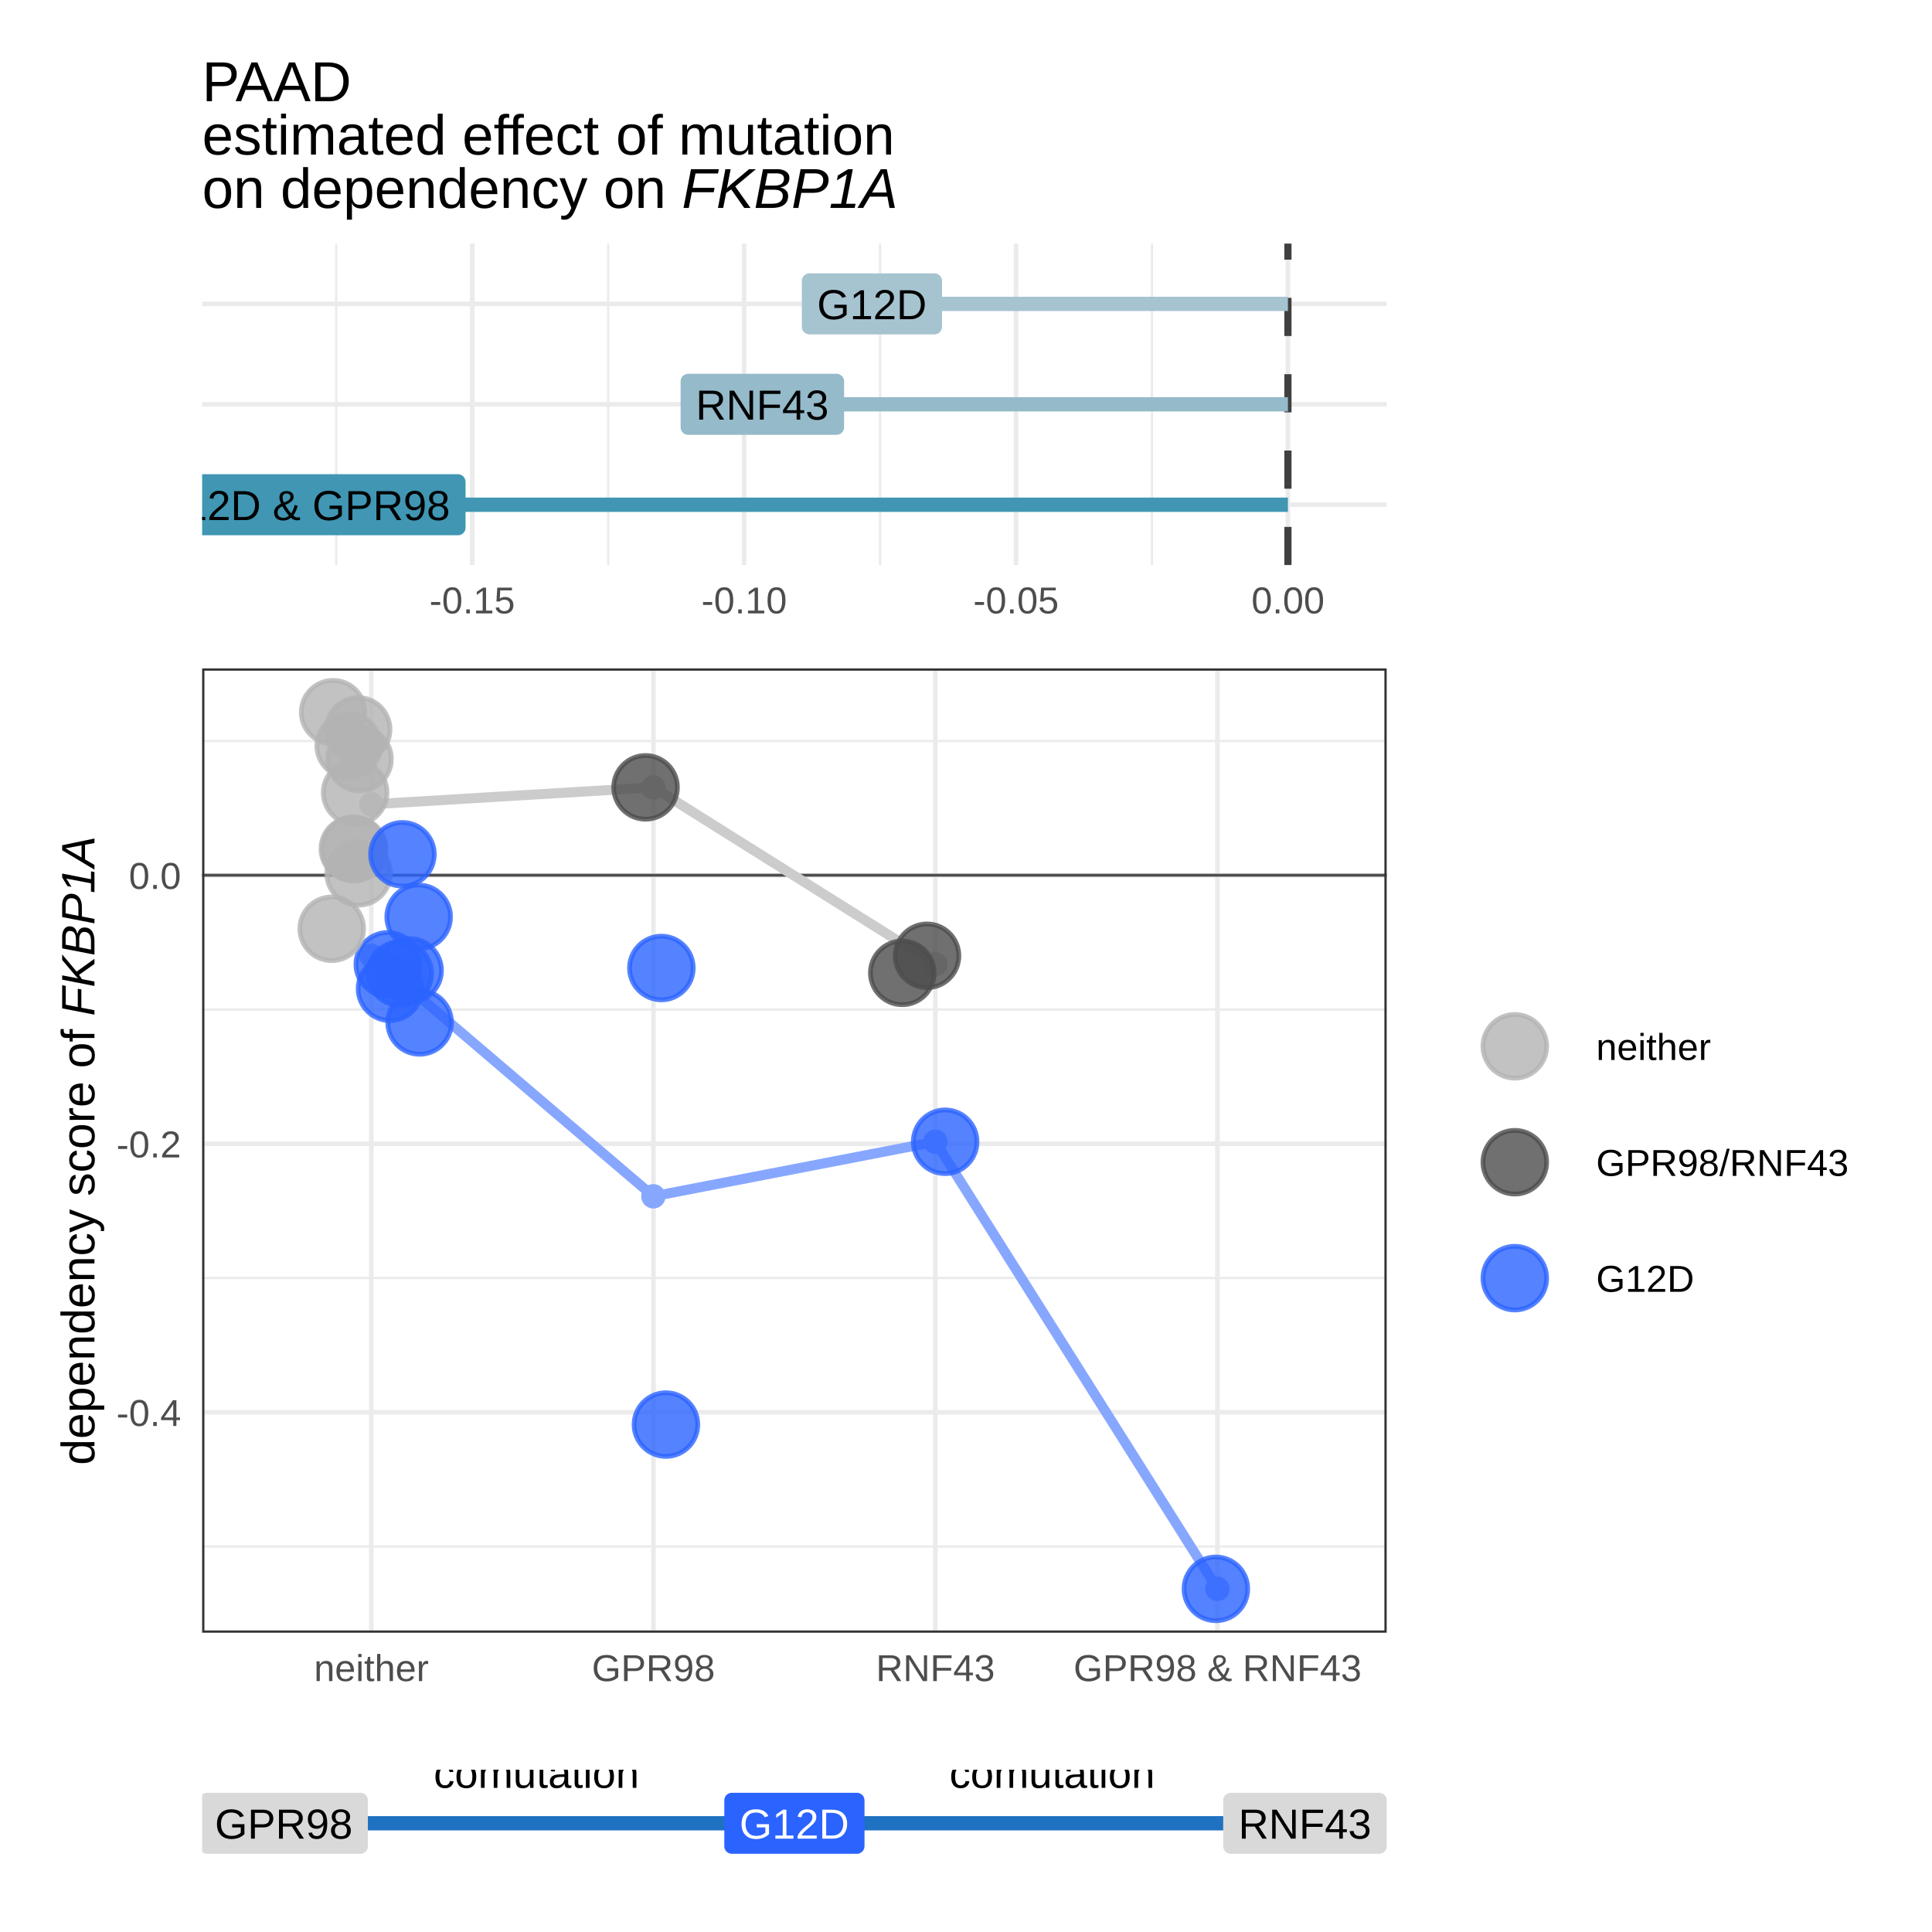
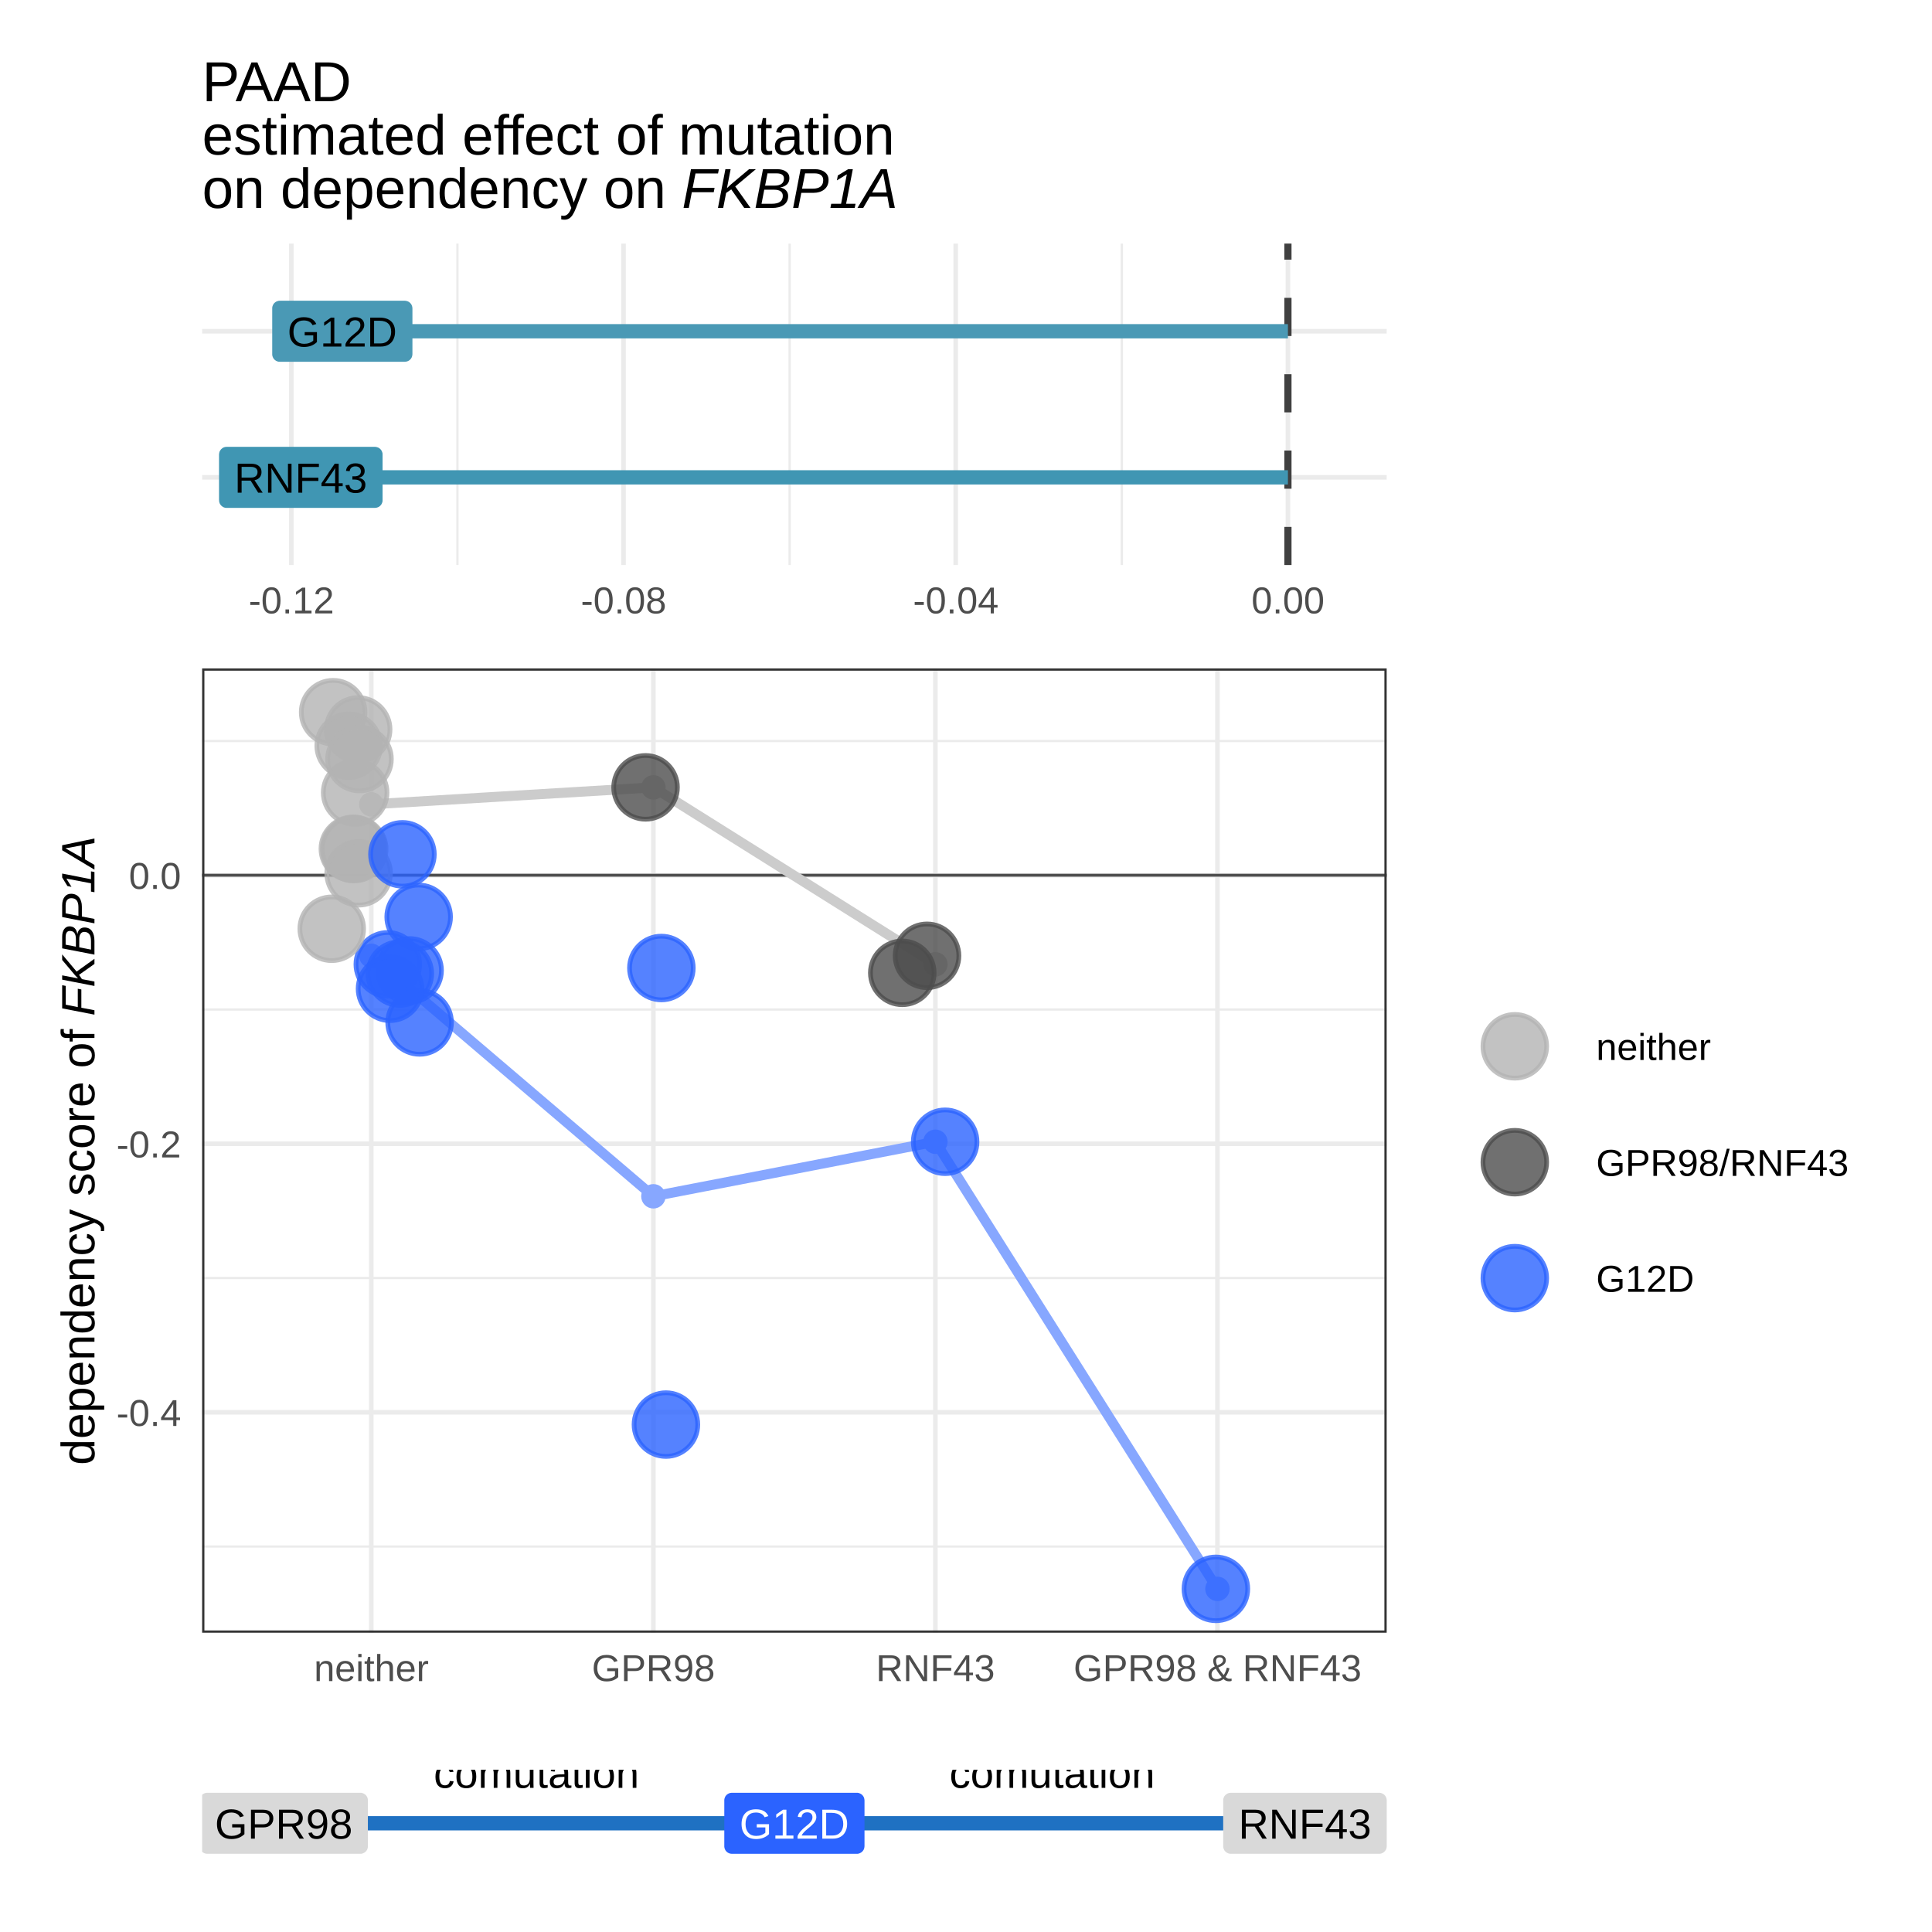
<svg xmlns="http://www.w3.org/2000/svg" viewBox="0 0 288.00 288.00">
  <defs>
    <style type="text/css">
    line, polyline, polygon, path, rect, circle {
      fill: none;
      stroke: #000000;
      stroke-linecap: round;
      stroke-linejoin: round;
      stroke-miterlimit: 10.00;
    }
  </style>
  </defs>
  <rect width="100%" height="100%" style="stroke: none; fill: #FFFFFF;" />
  <rect x="0.00" y="0.00" width="288.00" height="288.00" style="stroke-width: 1.07; stroke: #FFFFFF; fill: #FFFFFF;" />
  <defs>
    <clipPath id="cpNS40OHwyODIuNTJ8OTYuMTV8NS40OA==">
      <rect x="5.48" y="5.48" width="277.04" height="90.67" />
    </clipPath>
  </defs>
  <defs>
    <clipPath id="cpMC4wMHwyODguMDB8Mjg4LjAwfDAuMDA=">
      <rect x="0.00" y="0.00" width="288.00" height="288.00" />
    </clipPath>
  </defs>
  <defs>
    <clipPath id="cpMzAuMTN8MjA2LjcxfDg0LjIzfDM2LjMx">
      <rect x="30.13" y="36.31" width="176.58" height="47.92" />
    </clipPath>
  </defs>
-   <polyline points="50.12,84.23 50.12,36.31 " style="stroke-width: 0.34; stroke: #EBEBEB; stroke-linecap: butt;" clip-path="url(#cpMzAuMTN8MjA2LjcxfDg0LjIzfDM2LjMx)" />
-   <polyline points="90.66,84.23 90.66,36.31 " style="stroke-width: 0.34; stroke: #EBEBEB; stroke-linecap: butt;" clip-path="url(#cpMzAuMTN8MjA2LjcxfDg0LjIzfDM2LjMx)" />
-   <polyline points="131.19,84.23 131.19,36.31 " style="stroke-width: 0.34; stroke: #EBEBEB; stroke-linecap: butt;" clip-path="url(#cpMzAuMTN8MjA2LjcxfDg0LjIzfDM2LjMx)" />
-   <polyline points="171.72,84.23 171.72,36.31 " style="stroke-width: 0.34; stroke: #EBEBEB; stroke-linecap: butt;" clip-path="url(#cpMzAuMTN8MjA2LjcxfDg0LjIzfDM2LjMx)" />
-   <polyline points="30.13,75.24 206.71,75.24 " style="stroke-width: 0.68; stroke: #EBEBEB; stroke-linecap: butt;" clip-path="url(#cpMzAuMTN8MjA2LjcxfDg0LjIzfDM2LjMx)" />
-   <polyline points="30.13,60.27 206.71,60.27 " style="stroke-width: 0.68; stroke: #EBEBEB; stroke-linecap: butt;" clip-path="url(#cpMzAuMTN8MjA2LjcxfDg0LjIzfDM2LjMx)" />
-   <polyline points="30.13,45.30 206.71,45.30 " style="stroke-width: 0.68; stroke: #EBEBEB; stroke-linecap: butt;" clip-path="url(#cpMzAuMTN8MjA2LjcxfDg0LjIzfDM2LjMx)" />
-   <polyline points="70.39,84.23 70.39,36.31 " style="stroke-width: 0.68; stroke: #EBEBEB; stroke-linecap: butt;" clip-path="url(#cpMzAuMTN8MjA2LjcxfDg0LjIzfDM2LjMx)" />
-   <polyline points="110.92,84.23 110.92,36.31 " style="stroke-width: 0.68; stroke: #EBEBEB; stroke-linecap: butt;" clip-path="url(#cpMzAuMTN8MjA2LjcxfDg0LjIzfDM2LjMx)" />
-   <polyline points="151.46,84.23 151.46,36.31 " style="stroke-width: 0.68; stroke: #EBEBEB; stroke-linecap: butt;" clip-path="url(#cpMzAuMTN8MjA2LjcxfDg0LjIzfDM2LjMx)" />
+   <polyline points="68.19,84.23 68.19,36.31 " style="stroke-width: 0.34; stroke: #EBEBEB; stroke-linecap: butt;" clip-path="url(#cpMzAuMTN8MjA2LjcxfDg0LjIzfDM2LjMx)" />
+   <polyline points="117.71,84.23 117.71,36.31 " style="stroke-width: 0.34; stroke: #EBEBEB; stroke-linecap: butt;" clip-path="url(#cpMzAuMTN8MjA2LjcxfDg0LjIzfDM2LjMx)" />
+   <polyline points="167.23,84.23 167.23,36.31 " style="stroke-width: 0.34; stroke: #EBEBEB; stroke-linecap: butt;" clip-path="url(#cpMzAuMTN8MjA2LjcxfDg0LjIzfDM2LjMx)" />
+   <polyline points="30.13,71.16 206.71,71.16 " style="stroke-width: 0.68; stroke: #EBEBEB; stroke-linecap: butt;" clip-path="url(#cpMzAuMTN8MjA2LjcxfDg0LjIzfDM2LjMx)" />
+   <polyline points="30.13,49.38 206.71,49.38 " style="stroke-width: 0.68; stroke: #EBEBEB; stroke-linecap: butt;" clip-path="url(#cpMzAuMTN8MjA2LjcxfDg0LjIzfDM2LjMx)" />
+   <polyline points="43.43,84.23 43.43,36.31 " style="stroke-width: 0.68; stroke: #EBEBEB; stroke-linecap: butt;" clip-path="url(#cpMzAuMTN8MjA2LjcxfDg0LjIzfDM2LjMx)" />
+   <polyline points="92.95,84.23 92.95,36.31 " style="stroke-width: 0.68; stroke: #EBEBEB; stroke-linecap: butt;" clip-path="url(#cpMzAuMTN8MjA2LjcxfDg0LjIzfDM2LjMx)" />
+   <polyline points="142.47,84.23 142.47,36.31 " style="stroke-width: 0.68; stroke: #EBEBEB; stroke-linecap: butt;" clip-path="url(#cpMzAuMTN8MjA2LjcxfDg0LjIzfDM2LjMx)" />
  <polyline points="191.99,84.23 191.99,36.31 " style="stroke-width: 0.68; stroke: #EBEBEB; stroke-linecap: butt;" clip-path="url(#cpMzAuMTN8MjA2LjcxfDg0LjIzfDM2LjMx)" />
  <line x1="191.99" y1="84.23" x2="191.99" y2="36.31" style="stroke-width: 1.07; stroke: #404040; stroke-dasharray: 5.69,5.69; stroke-linecap: butt;" clip-path="url(#cpMzAuMTN8MjA2LjcxfDg0LjIzfDM2LjMx)" />
-   <line x1="129.98" y1="45.30" x2="191.99" y2="45.30" style="stroke-width: 2.13; stroke: #A6C3D0; stroke-linecap: butt;" clip-path="url(#cpMzAuMTN8MjA2LjcxfDg0LjIzfDM2LjMx)" />
-   <line x1="44.84" y1="75.24" x2="191.99" y2="75.24" style="stroke-width: 2.13; stroke: #4096B3; stroke-linecap: butt;" clip-path="url(#cpMzAuMTN8MjA2LjcxfDg0LjIzfDM2LjMx)" />
-   <line x1="113.64" y1="60.27" x2="191.99" y2="60.27" style="stroke-width: 2.13; stroke: #95BACA; stroke-linecap: butt;" clip-path="url(#cpMzAuMTN8MjA2LjcxfDg0LjIzfDM2LjMx)" />
-   <polygon points="120.66,49.85 139.30,49.85 139.25,49.84 139.43,49.84 139.61,49.80 139.78,49.74 139.94,49.65 140.08,49.53 140.20,49.39 140.30,49.24 140.37,49.07 140.42,48.89 140.43,48.71 140.43,48.71 140.43,41.88 140.43,41.88 140.42,41.70 140.37,41.52 140.30,41.35 140.20,41.20 140.08,41.06 139.94,40.95 139.78,40.86 139.61,40.79 139.43,40.76 139.30,40.75 120.66,40.75 120.80,40.76 120.62,40.75 120.44,40.77 120.26,40.82 120.10,40.90 119.95,41.00 119.81,41.13 119.70,41.28 119.62,41.44 119.56,41.61 119.53,41.79 119.53,41.88 119.53,48.71 119.53,48.62 119.53,48.80 119.56,48.98 119.62,49.16 119.70,49.32 119.81,49.46 119.95,49.59 120.10,49.69 120.26,49.77 120.44,49.82 120.62,49.84 " style="stroke-width: 0.00; stroke: none; fill: #A6C3D0;" clip-path="url(#cpMzAuMTN8MjA2LjcxfDg0LjIzfDM2LjMx)" />
+   <line x1="51.03" y1="49.38" x2="191.99" y2="49.38" style="stroke-width: 2.13; stroke: #4A99B5; stroke-linecap: butt;" clip-path="url(#cpMzAuMTN8MjA2LjcxfDg0LjIzfDM2LjMx)" />
+   <line x1="44.84" y1="71.16" x2="191.99" y2="71.16" style="stroke-width: 2.13; stroke: #4096B3; stroke-linecap: butt;" clip-path="url(#cpMzAuMTN8MjA2LjcxfDg0LjIzfDM2LjMx)" />
+   <polygon points="41.71,53.93 60.34,53.93 60.30,53.93 60.48,53.92 60.66,53.88 60.83,53.82 60.99,53.73 61.13,53.61 61.25,53.48 61.35,53.32 61.42,53.15 61.46,52.98 61.48,52.80 61.48,52.80 61.48,45.97 61.48,45.97 61.46,45.78 61.42,45.61 61.35,45.44 61.25,45.28 61.13,45.15 60.99,45.03 60.83,44.94 60.66,44.88 60.48,44.84 60.34,44.83 41.71,44.83 41.85,44.84 41.67,44.83 41.48,44.85 41.31,44.91 41.14,44.98 40.99,45.09 40.86,45.21 40.75,45.36 40.67,45.52 40.61,45.69 40.58,45.87 40.58,45.97 40.58,52.80 40.58,52.70 40.58,52.89 40.61,53.07 40.67,53.24 40.75,53.40 40.86,53.55 40.99,53.67 41.14,53.78 41.31,53.86 41.48,53.91 41.67,53.93 " style="stroke-width: 0.00; stroke: none; fill: #4A99B5;" clip-path="url(#cpMzAuMTN8MjA2LjcxfDg0LjIzfDM2LjMx)" />
  <g clip-path="url(#cpMzAuMTN8MjA2LjcxfDg0LjIzfDM2LjMx)">
-     <text x="121.80" y="47.58" style="font-size: 6.26px; font-family: Arial;" textLength="16.37px" lengthAdjust="spacingAndGlyphs">G12D</text>
-   </g>
-   <polygon points="21.42,79.79 68.26,79.79 68.22,79.79 68.40,79.78 68.58,79.75 68.75,79.68 68.91,79.59 69.05,79.48 69.17,79.34 69.27,79.19 69.34,79.02 69.38,78.84 69.40,78.66 69.40,78.66 69.40,71.83 69.40,71.83 69.38,71.65 69.34,71.47 69.27,71.30 69.17,71.15 69.05,71.01 68.91,70.90 68.75,70.80 68.58,70.74 68.40,70.70 68.26,70.69 21.42,70.69 21.56,70.70 21.38,70.70 21.19,70.72 21.02,70.77 20.85,70.85 20.70,70.95 20.57,71.08 20.46,71.22 20.38,71.38 20.32,71.56 20.29,71.74 20.29,71.83 20.29,78.66 20.29,78.57 20.29,78.75 20.32,78.93 20.38,79.10 20.46,79.27 20.57,79.41 20.70,79.54 20.85,79.64 21.02,79.72 21.19,79.77 21.38,79.79 " style="stroke-width: 0.00; stroke: none; fill: #4096B3;" clip-path="url(#cpMzAuMTN8MjA2LjcxfDg0LjIzfDM2LjMx)" />
+     <text x="42.84" y="51.66" style="font-size: 6.26px; font-family: Arial;" textLength="16.37px" lengthAdjust="spacingAndGlyphs">G12D</text>
+   </g>
+   <polygon points="33.79,75.71 55.90,75.71 55.85,75.71 56.03,75.70 56.21,75.66 56.38,75.60 56.54,75.51 56.68,75.39 56.80,75.26 56.90,75.10 56.97,74.93 57.02,74.76 57.03,74.58 57.03,74.58 57.03,67.75 57.03,67.75 57.02,67.56 56.97,67.39 56.90,67.22 56.80,67.06 56.68,66.93 56.54,66.81 56.38,66.72 56.21,66.66 56.03,66.62 55.90,66.61 33.79,66.61 33.92,66.62 33.74,66.61 33.56,66.63 33.38,66.68 33.22,66.76 33.07,66.87 32.94,66.99 32.83,67.14 32.74,67.30 32.69,67.47 32.66,67.65 32.65,67.75 32.65,74.58 32.66,74.48 32.66,74.67 32.69,74.85 32.74,75.02 32.83,75.18 32.94,75.33 33.07,75.45 33.22,75.56 33.38,75.64 33.56,75.69 33.74,75.71 " style="stroke-width: 0.00; stroke: none; fill: #4096B3;" clip-path="url(#cpMzAuMTN8MjA2LjcxfDg0LjIzfDM2LjMx)" />
  <g clip-path="url(#cpMzAuMTN8MjA2LjcxfDg0LjIzfDM2LjMx)">
-     <text x="22.55" y="77.53" style="font-size: 6.26px; font-family: Arial;" textLength="44.57px" lengthAdjust="spacingAndGlyphs">G12D &amp; GPR98</text>
-   </g>
-   <polygon points="102.59,64.82 124.70,64.82 124.65,64.82 124.84,64.81 125.02,64.77 125.19,64.71 125.34,64.62 125.49,64.50 125.61,64.37 125.70,64.21 125.78,64.04 125.82,63.87 125.83,63.69 125.83,63.69 125.83,56.86 125.83,56.86 125.82,56.67 125.78,56.50 125.70,56.33 125.61,56.17 125.49,56.04 125.34,55.92 125.19,55.83 125.02,55.77 124.84,55.73 124.70,55.72 102.59,55.72 102.73,55.73 102.54,55.72 102.36,55.74 102.19,55.80 102.02,55.87 101.87,55.98 101.74,56.10 101.63,56.25 101.55,56.41 101.49,56.58 101.46,56.76 101.46,56.86 101.46,63.69 101.46,63.59 101.46,63.78 101.49,63.96 101.55,64.13 101.63,64.29 101.74,64.44 101.87,64.56 102.02,64.67 102.19,64.75 102.36,64.80 102.54,64.82 " style="stroke-width: 0.00; stroke: none; fill: #95BACA;" clip-path="url(#cpMzAuMTN8MjA2LjcxfDg0LjIzfDM2LjMx)" />
-   <g clip-path="url(#cpMzAuMTN8MjA2LjcxfDg0LjIzfDM2LjMx)">
-     <text x="103.72" y="62.55" style="font-size: 6.26px; font-family: Arial;" textLength="19.84px" lengthAdjust="spacingAndGlyphs">RNF43</text>
-   </g>
-   <defs>
-     <clipPath id="cpMC4wMHwyODguMDB8Mjg4LjAwfDAuMDA=">
-       <rect x="0.00" y="0.00" width="288.00" height="288.00" />
-     </clipPath>
-   </defs>
-   <g clip-path="url(#cpMC4wMHwyODguMDB8Mjg4LjAwfDAuMDA=)">
-     <text x="64.01" y="91.44" style="font-size: 5.60px; fill: #4D4D4D; font-family: Arial;" textLength="12.75px" lengthAdjust="spacingAndGlyphs">-0.15</text>
-   </g>
-   <g clip-path="url(#cpMC4wMHwyODguMDB8Mjg4LjAwfDAuMDA=)">
-     <text x="104.55" y="91.44" style="font-size: 5.60px; fill: #4D4D4D; font-family: Arial;" textLength="12.75px" lengthAdjust="spacingAndGlyphs">-0.10</text>
-   </g>
-   <g clip-path="url(#cpMC4wMHwyODguMDB8Mjg4LjAwfDAuMDA=)">
-     <text x="145.08" y="91.44" style="font-size: 5.60px; fill: #4D4D4D; font-family: Arial;" textLength="12.75px" lengthAdjust="spacingAndGlyphs">-0.05</text>
+     <text x="34.92" y="73.44" style="font-size: 6.26px; font-family: Arial;" textLength="19.84px" lengthAdjust="spacingAndGlyphs">RNF43</text>
+   </g>
+   <defs>
+     <clipPath id="cpMC4wMHwyODguMDB8Mjg4LjAwfDAuMDA=">
+       <rect x="0.00" y="0.00" width="288.00" height="288.00" />
+     </clipPath>
+   </defs>
+   <g clip-path="url(#cpMC4wMHwyODguMDB8Mjg4LjAwfDAuMDA=)">
+     <text x="37.06" y="91.44" style="font-size: 5.60px; fill: #4D4D4D; font-family: Arial;" textLength="12.75px" lengthAdjust="spacingAndGlyphs">-0.12</text>
+   </g>
+   <g clip-path="url(#cpMC4wMHwyODguMDB8Mjg4LjAwfDAuMDA=)">
+     <text x="86.58" y="91.44" style="font-size: 5.60px; fill: #4D4D4D; font-family: Arial;" textLength="12.75px" lengthAdjust="spacingAndGlyphs">-0.08</text>
+   </g>
+   <g clip-path="url(#cpMC4wMHwyODguMDB8Mjg4LjAwfDAuMDA=)">
+     <text x="136.10" y="91.44" style="font-size: 5.60px; fill: #4D4D4D; font-family: Arial;" textLength="12.75px" lengthAdjust="spacingAndGlyphs">-0.04</text>
  </g>
  <g clip-path="url(#cpMC4wMHwyODguMDB8Mjg4LjAwfDAuMDA=)">
    <text x="186.55" y="91.44" style="font-size: 5.60px; fill: #4D4D4D; font-family: Arial;" textLength="10.89px" lengthAdjust="spacingAndGlyphs">0.00</text>
  </g>
  <g clip-path="url(#cpMC4wMHwyODguMDB8Mjg4LjAwfDAuMDA=)">
    <text x="30.13" y="15.09" style="font-size: 8.40px; font-family: Arial;" textLength="22.89px" lengthAdjust="spacingAndGlyphs">PAAD</text>
  </g>
  <g clip-path="url(#cpMC4wMHwyODguMDB8Mjg4LjAwfDAuMDA=)">
    <text x="30.13" y="23.04" style="font-size: 8.40px; font-family: Arial;" textLength="36.44px" lengthAdjust="spacingAndGlyphs">estimated</text>
  </g>
  <g clip-path="url(#cpMC4wMHwyODguMDB8Mjg4LjAwfDAuMDA=)">
    <text x="68.90" y="23.04" style="font-size: 8.40px; font-family: Arial;" textLength="20.56px" lengthAdjust="spacingAndGlyphs">effect</text>
  </g>
  <g clip-path="url(#cpMC4wMHwyODguMDB8Mjg4LjAwfDAuMDA=)">
    <text x="91.80" y="23.04" style="font-size: 8.40px; font-family: Arial;" textLength="7.01px" lengthAdjust="spacingAndGlyphs">of</text>
  </g>
  <g clip-path="url(#cpMC4wMHwyODguMDB8Mjg4LjAwfDAuMDA=)">
    <text x="101.15" y="23.04" style="font-size: 8.40px; font-family: Arial;" textLength="32.24px" lengthAdjust="spacingAndGlyphs">mutation</text>
  </g>
  <g clip-path="url(#cpMC4wMHwyODguMDB8Mjg4LjAwfDAuMDA=)">
    <text x="30.13" y="31.00" style="font-size: 8.40px; font-family: Arial;" textLength="9.35px" lengthAdjust="spacingAndGlyphs">on</text>
  </g>
  <g clip-path="url(#cpMC4wMHwyODguMDB8Mjg4LjAwfDAuMDA=)">
    <text x="41.81" y="31.00" style="font-size: 8.40px; font-family: Arial;" textLength="45.80px" lengthAdjust="spacingAndGlyphs">dependency</text>
  </g>
  <g clip-path="url(#cpMC4wMHwyODguMDB8Mjg4LjAwfDAuMDA=)">
    <text x="89.95" y="31.00" style="font-size: 8.40px; font-family: Arial;" textLength="9.35px" lengthAdjust="spacingAndGlyphs">on</text>
  </g>
  <g clip-path="url(#cpMC4wMHwyODguMDB8Mjg4LjAwfDAuMDA=)">
    <text x="101.63" y="31.00" style="font-size: 8.40px; font-style: italic; font-family: Arial;" textLength="32.24px" lengthAdjust="spacingAndGlyphs">FKBP1A</text>
  </g>
  <defs>
    <clipPath id="cpNS40OHwyODIuNTJ8MjU1LjMxfDk2LjE1">
      <rect x="5.48" y="96.15" width="277.04" height="159.16" />
    </clipPath>
  </defs>
  <rect x="5.48" y="96.15" width="277.04" height="159.16" style="stroke-width: 0.68; stroke: #FFFFFF; fill: #FFFFFF;" clip-path="url(#cpNS40OHwyODIuNTJ8MjU1LjMxfDk2LjE1)" />
  <defs>
    <clipPath id="cpMC4wMHwyODguMDB8Mjg4LjAwfDAuMDA=">
      <rect x="0.00" y="0.00" width="288.00" height="288.00" />
    </clipPath>
  </defs>
  <defs>
    <clipPath id="cpMzAuMTN8MjA2LjcxfDI0My4zOHw5OS42NA==">
      <rect x="30.13" y="99.64" width="176.58" height="143.75" />
    </clipPath>
  </defs>
  <rect x="30.13" y="99.64" width="176.58" height="143.75" style="stroke-width: 0.68; stroke: none; fill: #FFFFFF;" clip-path="url(#cpMzAuMTN8MjA2LjcxfDI0My4zOHw5OS42NA==)" />
  <polyline points="30.13,230.54 206.71,230.54 " style="stroke-width: 0.34; stroke: #EBEBEB; stroke-linecap: butt;" clip-path="url(#cpMzAuMTN8MjA2LjcxfDI0My4zOHw5OS42NA==)" />
  <polyline points="30.13,190.51 206.71,190.51 " style="stroke-width: 0.34; stroke: #EBEBEB; stroke-linecap: butt;" clip-path="url(#cpMzAuMTN8MjA2LjcxfDI0My4zOHw5OS42NA==)" />
  <polyline points="30.13,150.49 206.71,150.49 " style="stroke-width: 0.34; stroke: #EBEBEB; stroke-linecap: butt;" clip-path="url(#cpMzAuMTN8MjA2LjcxfDI0My4zOHw5OS42NA==)" />
  <polyline points="30.13,110.46 206.71,110.46 " style="stroke-width: 0.34; stroke: #EBEBEB; stroke-linecap: butt;" clip-path="url(#cpMzAuMTN8MjA2LjcxfDI0My4zOHw5OS42NA==)" />
  <polyline points="30.13,210.53 206.71,210.53 " style="stroke-width: 0.68; stroke: #EBEBEB; stroke-linecap: butt;" clip-path="url(#cpMzAuMTN8MjA2LjcxfDI0My4zOHw5OS42NA==)" />
  <polyline points="30.13,170.50 206.71,170.50 " style="stroke-width: 0.68; stroke: #EBEBEB; stroke-linecap: butt;" clip-path="url(#cpMzAuMTN8MjA2LjcxfDI0My4zOHw5OS42NA==)" />
  <polyline points="30.13,130.47 206.71,130.47 " style="stroke-width: 0.68; stroke: #EBEBEB; stroke-linecap: butt;" clip-path="url(#cpMzAuMTN8MjA2LjcxfDI0My4zOHw5OS42NA==)" />
  <polyline points="55.35,243.38 55.35,99.64 " style="stroke-width: 0.68; stroke: #EBEBEB; stroke-linecap: butt;" clip-path="url(#cpMzAuMTN8MjA2LjcxfDI0My4zOHw5OS42NA==)" />
  <polyline points="97.40,243.38 97.40,99.64 " style="stroke-width: 0.68; stroke: #EBEBEB; stroke-linecap: butt;" clip-path="url(#cpMzAuMTN8MjA2LjcxfDI0My4zOHw5OS42NA==)" />
  <polyline points="139.44,243.38 139.44,99.64 " style="stroke-width: 0.68; stroke: #EBEBEB; stroke-linecap: butt;" clip-path="url(#cpMzAuMTN8MjA2LjcxfDI0My4zOHw5OS42NA==)" />
  <polyline points="181.48,243.38 181.48,99.64 " style="stroke-width: 0.68; stroke: #EBEBEB; stroke-linecap: butt;" clip-path="url(#cpMzAuMTN8MjA2LjcxfDI0My4zOHw5OS42NA==)" />
  <line x1="30.13" y1="130.47" x2="206.71" y2="130.47" style="stroke-width: 0.43; stroke: #4D4D4D; stroke-linecap: butt;" clip-path="url(#cpMzAuMTN8MjA2LjcxfDI0My4zOHw5OS42NA==)" />
  <polyline points="55.35,119.90 97.40,117.37 139.44,143.75 " style="stroke-width: 1.49; stroke: #CCCCCC; stroke-linecap: butt;" clip-path="url(#cpMzAuMTN8MjA2LjcxfDI0My4zOHw5OS42NA==)" />
  <circle cx="55.35" cy="119.90" r="1.10pt" style="stroke-width: 0.71; stroke: #CCCCCC; fill: #CCCCCC;" clip-path="url(#cpMzAuMTN8MjA2LjcxfDI0My4zOHw5OS42NA==)" />
  <circle cx="97.40" cy="117.37" r="1.10pt" style="stroke-width: 0.71; stroke: #CCCCCC; fill: #CCCCCC;" clip-path="url(#cpMzAuMTN8MjA2LjcxfDI0My4zOHw5OS42NA==)" />
  <circle cx="139.44" cy="143.75" r="1.10pt" style="stroke-width: 0.71; stroke: #CCCCCC; fill: #CCCCCC;" clip-path="url(#cpMzAuMTN8MjA2LjcxfDI0My4zOHw5OS42NA==)" />
  <polyline points="55.35,142.48 97.40,178.33 139.44,170.20 181.48,236.85 " style="stroke-width: 1.49; stroke: #87A7FF; stroke-linecap: butt;" clip-path="url(#cpMzAuMTN8MjA2LjcxfDI0My4zOHw5OS42NA==)" />
  <circle cx="55.35" cy="142.48" r="1.10pt" style="stroke-width: 0.71; stroke: #87A7FF; fill: #87A7FF;" clip-path="url(#cpMzAuMTN8MjA2LjcxfDI0My4zOHw5OS42NA==)" />
  <circle cx="97.40" cy="178.33" r="1.10pt" style="stroke-width: 0.71; stroke: #87A7FF; fill: #87A7FF;" clip-path="url(#cpMzAuMTN8MjA2LjcxfDI0My4zOHw5OS42NA==)" />
  <circle cx="139.44" cy="170.20" r="1.10pt" style="stroke-width: 0.71; stroke: #87A7FF; fill: #87A7FF;" clip-path="url(#cpMzAuMTN8MjA2LjcxfDI0My4zOHw5OS42NA==)" />
  <circle cx="181.48" cy="236.85" r="1.10pt" style="stroke-width: 0.71; stroke: #87A7FF; fill: #87A7FF;" clip-path="url(#cpMzAuMTN8MjA2LjcxfDI0My4zOHw5OS42NA==)" />
  <circle cx="134.50" cy="145.02" r="3.56pt" style="stroke-width: 0.71; stroke: #4D4D4D; stroke-opacity: 0.80; fill: #4D4D4D; fill-opacity: 0.80;" clip-path="url(#cpMzAuMTN8MjA2LjcxfDI0My4zOHw5OS42NA==)" />
  <circle cx="61.06" cy="144.66" r="3.56pt" style="stroke-width: 0.71; stroke: #2B63FF; stroke-opacity: 0.80; fill: #2B63FF; fill-opacity: 0.80;" clip-path="url(#cpMzAuMTN8MjA2LjcxfDI0My4zOHw5OS42NA==)" />
  <circle cx="140.89" cy="170.20" r="3.56pt" style="stroke-width: 0.71; stroke: #2B63FF; stroke-opacity: 0.80; fill: #2B63FF; fill-opacity: 0.80;" clip-path="url(#cpMzAuMTN8MjA2LjcxfDI0My4zOHw5OS42NA==)" />
  <circle cx="52.94" cy="118.15" r="3.56pt" style="stroke-width: 0.71; stroke: #B3B3B3; stroke-opacity: 0.80; fill: #B3B3B3; fill-opacity: 0.80;" clip-path="url(#cpMzAuMTN8MjA2LjcxfDI0My4zOHw5OS42NA==)" />
  <circle cx="53.39" cy="108.74" r="3.56pt" style="stroke-width: 0.71; stroke: #B3B3B3; stroke-opacity: 0.80; fill: #B3B3B3; fill-opacity: 0.80;" clip-path="url(#cpMzAuMTN8MjA2LjcxfDI0My4zOHw5OS42NA==)" />
  <circle cx="99.27" cy="212.36" r="3.56pt" style="stroke-width: 0.71; stroke: #2B63FF; stroke-opacity: 0.80; fill: #2B63FF; fill-opacity: 0.80;" clip-path="url(#cpMzAuMTN8MjA2LjcxfDI0My4zOHw5OS42NA==)" />
  <circle cx="181.25" cy="236.85" r="3.56pt" style="stroke-width: 0.71; stroke: #2B63FF; stroke-opacity: 0.80; fill: #2B63FF; fill-opacity: 0.80;" clip-path="url(#cpMzAuMTN8MjA2LjcxfDI0My4zOHw5OS42NA==)" />
  <circle cx="59.60" cy="145.13" r="3.56pt" style="stroke-width: 0.71; stroke: #2B63FF; stroke-opacity: 0.80; fill: #2B63FF; fill-opacity: 0.80;" clip-path="url(#cpMzAuMTN8MjA2LjcxfDI0My4zOHw5OS42NA==)" />
  <circle cx="52.80" cy="126.57" r="3.56pt" style="stroke-width: 0.71; stroke: #B3B3B3; stroke-opacity: 0.80; fill: #B3B3B3; fill-opacity: 0.80;" clip-path="url(#cpMzAuMTN8MjA2LjcxfDI0My4zOHw5OS42NA==)" />
  <circle cx="62.41" cy="136.68" r="3.56pt" style="stroke-width: 0.71; stroke: #2B63FF; stroke-opacity: 0.80; fill: #2B63FF; fill-opacity: 0.80;" clip-path="url(#cpMzAuMTN8MjA2LjcxfDI0My4zOHw5OS42NA==)" />
  <circle cx="52.60" cy="126.53" r="3.56pt" style="stroke-width: 0.71; stroke: #B3B3B3; stroke-opacity: 0.80; fill: #B3B3B3; fill-opacity: 0.80;" clip-path="url(#cpMzAuMTN8MjA2LjcxfDI0My4zOHw5OS42NA==)" />
  <circle cx="49.66" cy="106.17" r="3.56pt" style="stroke-width: 0.71; stroke: #B3B3B3; stroke-opacity: 0.80; fill: #B3B3B3; fill-opacity: 0.80;" clip-path="url(#cpMzAuMTN8MjA2LjcxfDI0My4zOHw5OS42NA==)" />
  <circle cx="57.81" cy="143.75" r="3.56pt" style="stroke-width: 0.71; stroke: #2B63FF; stroke-opacity: 0.80; fill: #2B63FF; fill-opacity: 0.80;" clip-path="url(#cpMzAuMTN8MjA2LjcxfDI0My4zOHw5OS42NA==)" />
  <circle cx="51.98" cy="111.16" r="3.56pt" style="stroke-width: 0.71; stroke: #B3B3B3; stroke-opacity: 0.80; fill: #B3B3B3; fill-opacity: 0.80;" clip-path="url(#cpMzAuMTN8MjA2LjcxfDI0My4zOHw5OS42NA==)" />
  <circle cx="53.46" cy="130.18" r="3.56pt" style="stroke-width: 0.71; stroke: #B3B3B3; stroke-opacity: 0.80; fill: #B3B3B3; fill-opacity: 0.80;" clip-path="url(#cpMzAuMTN8MjA2LjcxfDI0My4zOHw5OS42NA==)" />
  <circle cx="62.55" cy="152.41" r="3.56pt" style="stroke-width: 0.71; stroke: #2B63FF; stroke-opacity: 0.80; fill: #2B63FF; fill-opacity: 0.80;" clip-path="url(#cpMzAuMTN8MjA2LjcxfDI0My4zOHw5OS42NA==)" />
  <circle cx="53.59" cy="113.15" r="3.56pt" style="stroke-width: 0.71; stroke: #B3B3B3; stroke-opacity: 0.80; fill: #B3B3B3; fill-opacity: 0.80;" clip-path="url(#cpMzAuMTN8MjA2LjcxfDI0My4zOHw5OS42NA==)" />
  <circle cx="98.59" cy="144.30" r="3.56pt" style="stroke-width: 0.71; stroke: #2B63FF; stroke-opacity: 0.80; fill: #2B63FF; fill-opacity: 0.80;" clip-path="url(#cpMzAuMTN8MjA2LjcxfDI0My4zOHw5OS42NA==)" />
  <circle cx="58.14" cy="147.39" r="3.56pt" style="stroke-width: 0.71; stroke: #2B63FF; stroke-opacity: 0.80; fill: #2B63FF; fill-opacity: 0.80;" clip-path="url(#cpMzAuMTN8MjA2LjcxfDI0My4zOHw5OS42NA==)" />
  <circle cx="49.45" cy="138.45" r="3.56pt" style="stroke-width: 0.71; stroke: #B3B3B3; stroke-opacity: 0.80; fill: #B3B3B3; fill-opacity: 0.80;" clip-path="url(#cpMzAuMTN8MjA2LjcxfDI0My4zOHw5OS42NA==)" />
  <circle cx="96.23" cy="117.37" r="3.56pt" style="stroke-width: 0.71; stroke: #4D4D4D; stroke-opacity: 0.80; fill: #4D4D4D; fill-opacity: 0.80;" clip-path="url(#cpMzAuMTN8MjA2LjcxfDI0My4zOHw5OS42NA==)" />
  <circle cx="59.99" cy="127.35" r="3.56pt" style="stroke-width: 0.71; stroke: #2B63FF; stroke-opacity: 0.80; fill: #2B63FF; fill-opacity: 0.80;" clip-path="url(#cpMzAuMTN8MjA2LjcxfDI0My4zOHw5OS42NA==)" />
  <circle cx="138.19" cy="142.48" r="3.56pt" style="stroke-width: 0.71; stroke: #4D4D4D; stroke-opacity: 0.80; fill: #4D4D4D; fill-opacity: 0.80;" clip-path="url(#cpMzAuMTN8MjA2LjcxfDI0My4zOHw5OS42NA==)" />
  <rect x="30.13" y="99.64" width="176.58" height="143.75" style="stroke-width: 0.68; stroke: #333333;" clip-path="url(#cpMzAuMTN8MjA2LjcxfDI0My4zOHw5OS42NA==)" />
  <defs>
    <clipPath id="cpMC4wMHwyODguMDB8Mjg4LjAwfDAuMDA=">
      <rect x="0.00" y="0.00" width="288.00" height="288.00" />
    </clipPath>
  </defs>
  <g clip-path="url(#cpMC4wMHwyODguMDB8Mjg4LjAwfDAuMDA=)">
    <text x="17.35" y="212.57" style="font-size: 5.60px; fill: #4D4D4D; font-family: Arial;" textLength="9.64px" lengthAdjust="spacingAndGlyphs">-0.4</text>
  </g>
  <g clip-path="url(#cpMC4wMHwyODguMDB8Mjg4LjAwfDAuMDA=)">
    <text x="17.35" y="172.54" style="font-size: 5.60px; fill: #4D4D4D; font-family: Arial;" textLength="9.64px" lengthAdjust="spacingAndGlyphs">-0.2</text>
  </g>
  <g clip-path="url(#cpMC4wMHwyODguMDB8Mjg4LjAwfDAuMDA=)">
    <text x="19.21" y="132.51" style="font-size: 5.60px; fill: #4D4D4D; font-family: Arial;" textLength="7.78px" lengthAdjust="spacingAndGlyphs">0.0</text>
  </g>
  <g clip-path="url(#cpMC4wMHwyODguMDB8Mjg4LjAwfDAuMDA=)">
    <text x="46.80" y="250.60" style="font-size: 5.60px; fill: #4D4D4D; font-family: Arial;" textLength="17.10px" lengthAdjust="spacingAndGlyphs">neither</text>
  </g>
  <g clip-path="url(#cpMC4wMHwyODguMDB8Mjg4LjAwfDAuMDA=)">
    <text x="88.22" y="250.60" style="font-size: 5.60px; fill: #4D4D4D; font-family: Arial;" textLength="18.34px" lengthAdjust="spacingAndGlyphs">GPR98</text>
  </g>
  <g clip-path="url(#cpMC4wMHwyODguMDB8Mjg4LjAwfDAuMDA=)">
    <text x="130.58" y="250.60" style="font-size: 5.60px; fill: #4D4D4D; font-family: Arial;" textLength="17.72px" lengthAdjust="spacingAndGlyphs">RNF43</text>
  </g>
  <g clip-path="url(#cpMC4wMHwyODguMDB8Mjg4LjAwfDAuMDA=)">
    <text x="160.03" y="250.60" style="font-size: 5.60px; fill: #4D4D4D; font-family: Arial;" textLength="42.90px" lengthAdjust="spacingAndGlyphs">GPR98 &amp; RNF43</text>
  </g>
  <g clip-path="url(#cpMC4wMHwyODguMDB8Mjg4LjAwfDAuMDA=)">
    <text transform="translate(14.08,218.40) rotate(-90)" style="font-size: 7.00px; font-family: Arial;" textLength="38.14px" lengthAdjust="spacingAndGlyphs">dependency</text>
  </g>
  <g clip-path="url(#cpMC4wMHwyODguMDB8Mjg4LjAwfDAuMDA=)">
    <text transform="translate(14.08,178.31) rotate(-90)" style="font-size: 7.00px; font-family: Arial;" textLength="17.11px" lengthAdjust="spacingAndGlyphs">score</text>
  </g>
  <g clip-path="url(#cpMC4wMHwyODguMDB8Mjg4LjAwfDAuMDA=)">
    <text transform="translate(14.08,159.25) rotate(-90)" style="font-size: 7.00px; font-family: Arial;" textLength="5.84px" lengthAdjust="spacingAndGlyphs">of</text>
  </g>
  <g clip-path="url(#cpMC4wMHwyODguMDB8Mjg4LjAwfDAuMDA=)">
    <text transform="translate(14.08,151.47) rotate(-90)" style="font-size: 7.00px; font-style: italic; font-family: Arial;" textLength="26.84px" lengthAdjust="spacingAndGlyphs">FKBP1A</text>
  </g>
  <rect x="213.68" y="140.36" width="65.35" height="62.30" style="stroke-width: 0.68; stroke: none; fill: #FFFFFF;" clip-path="url(#cpMC4wMHwyODguMDB8Mjg4LjAwfDAuMDA=)" />
  <rect x="217.17" y="147.33" width="17.28" height="17.28" style="stroke-width: 0.68; stroke: none; fill: #FFFFFF;" clip-path="url(#cpMC4wMHwyODguMDB8Mjg4LjAwfDAuMDA=)" />
  <circle cx="225.81" cy="155.97" r="3.56pt" style="stroke-width: 0.71; stroke: #B3B3B3; stroke-opacity: 0.80; fill: #B3B3B3; fill-opacity: 0.80;" clip-path="url(#cpMC4wMHwyODguMDB8Mjg4LjAwfDAuMDA=)" />
  <rect x="217.17" y="164.61" width="17.28" height="17.28" style="stroke-width: 0.68; stroke: none; fill: #FFFFFF;" clip-path="url(#cpMC4wMHwyODguMDB8Mjg4LjAwfDAuMDA=)" />
  <circle cx="225.81" cy="173.25" r="3.56pt" style="stroke-width: 0.71; stroke: #4D4D4D; stroke-opacity: 0.80; fill: #4D4D4D; fill-opacity: 0.80;" clip-path="url(#cpMC4wMHwyODguMDB8Mjg4LjAwfDAuMDA=)" />
  <rect x="217.17" y="181.89" width="17.28" height="17.28" style="stroke-width: 0.68; stroke: none; fill: #FFFFFF;" clip-path="url(#cpMC4wMHwyODguMDB8Mjg4LjAwfDAuMDA=)" />
  <circle cx="225.81" cy="190.53" r="3.56pt" style="stroke-width: 0.71; stroke: #2B63FF; stroke-opacity: 0.80; fill: #2B63FF; fill-opacity: 0.80;" clip-path="url(#cpMC4wMHwyODguMDB8Mjg4LjAwfDAuMDA=)" />
  <g clip-path="url(#cpMC4wMHwyODguMDB8Mjg4LjAwfDAuMDA=)">
    <text x="237.93" y="158.01" style="font-size: 5.60px; font-family: Arial;" textLength="17.10px" lengthAdjust="spacingAndGlyphs">neither</text>
  </g>
  <g clip-path="url(#cpMC4wMHwyODguMDB8Mjg4LjAwfDAuMDA=)">
    <text x="237.93" y="175.29" style="font-size: 5.60px; font-family: Arial;" textLength="37.61px" lengthAdjust="spacingAndGlyphs">GPR98/RNF43</text>
  </g>
  <g clip-path="url(#cpMC4wMHwyODguMDB8Mjg4LjAwfDAuMDA=)">
    <text x="237.93" y="192.57" style="font-size: 5.60px; font-family: Arial;" textLength="14.61px" lengthAdjust="spacingAndGlyphs">G12D</text>
  </g>
  <defs>
    <clipPath id="cpNS40OHwyODIuNTJ8MjgyLjUyfDI1NS4zMQ==">
      <rect x="5.48" y="255.31" width="277.04" height="27.22" />
    </clipPath>
  </defs>
  <rect x="5.48" y="255.31" width="277.04" height="27.22" style="stroke-width: 1.07; stroke: none; fill: #FFFFFF;" clip-path="url(#cpNS40OHwyODIuNTJ8MjgyLjUyfDI1NS4zMQ==)" />
  <defs>
    <clipPath id="cpMC4wMHwyODguMDB8Mjg4LjAwfDAuMDA=">
      <rect x="0.00" y="0.00" width="288.00" height="288.00" />
    </clipPath>
  </defs>
  <defs>
    <clipPath id="cpMzAuMTN8MjA2LjcxfDI3OS43OHwyNjMuODE=">
      <rect x="30.13" y="263.81" width="176.58" height="15.97" />
    </clipPath>
  </defs>
  <polyline points="118.42,271.79 117.65,271.79 116.88,271.79 116.11,271.79 115.34,271.79 114.57,271.79 113.80,271.79 113.03,271.79 112.27,271.79 111.50,271.79 110.73,271.79 109.96,271.79 109.19,271.79 108.42,271.79 107.65,271.79 106.88,271.79 106.12,271.79 105.35,271.79 104.58,271.79 103.81,271.79 103.04,271.79 102.27,271.79 101.50,271.79 100.73,271.79 99.97,271.79 99.20,271.79 98.43,271.79 97.66,271.79 96.89,271.79 96.12,271.79 95.35,271.79 94.58,271.79 93.81,271.79 93.05,271.79 92.28,271.79 91.51,271.79 90.74,271.79 89.97,271.79 89.20,271.79 88.43,271.79 87.66,271.79 86.90,271.79 86.13,271.79 85.36,271.79 84.59,271.79 83.82,271.79 83.05,271.79 82.28,271.79 81.51,271.79 80.75,271.79 79.98,271.79 79.21,271.79 78.44,271.79 77.67,271.79 76.90,271.79 76.13,271.79 75.36,271.79 74.59,271.79 73.83,271.79 73.06,271.79 72.29,271.79 71.52,271.79 70.75,271.79 69.98,271.79 69.21,271.79 68.44,271.79 67.68,271.79 66.91,271.79 66.14,271.79 65.37,271.79 64.60,271.79 63.83,271.79 63.06,271.79 62.29,271.79 61.52,271.79 60.76,271.79 59.99,271.79 59.22,271.79 58.45,271.79 57.68,271.79 56.91,271.79 56.14,271.79 55.37,271.79 54.61,271.79 53.84,271.79 53.07,271.79 52.30,271.79 51.53,271.79 50.76,271.79 49.99,271.79 49.22,271.79 48.46,271.79 47.69,271.79 46.92,271.79 46.15,271.79 45.38,271.79 44.61,271.79 43.84,271.79 43.07,271.79 42.30,271.79 " style="stroke-width: 2.13; stroke: #1F71C2; stroke-linecap: butt;" clip-path="url(#cpMzAuMTN8MjA2LjcxfDI3OS43OHwyNjMuODE=)" />
  <polyline points="118.42,271.79 119.19,271.79 119.95,271.79 120.72,271.79 121.49,271.79 122.26,271.79 123.03,271.79 123.80,271.79 124.57,271.79 125.34,271.79 126.10,271.79 126.87,271.79 127.64,271.79 128.41,271.79 129.18,271.79 129.95,271.79 130.72,271.79 131.49,271.79 132.26,271.79 133.02,271.79 133.79,271.79 134.56,271.79 135.33,271.79 136.10,271.79 136.87,271.79 137.64,271.79 138.41,271.79 139.17,271.79 139.94,271.79 140.71,271.79 141.48,271.79 142.25,271.79 143.02,271.79 143.79,271.79 144.56,271.79 145.32,271.79 146.09,271.79 146.86,271.79 147.63,271.79 148.40,271.79 149.17,271.79 149.94,271.79 150.71,271.79 151.48,271.79 152.24,271.79 153.01,271.79 153.78,271.79 154.55,271.79 155.32,271.79 156.09,271.79 156.86,271.79 157.63,271.79 158.39,271.79 159.16,271.79 159.93,271.79 160.70,271.79 161.47,271.79 162.24,271.79 163.01,271.79 163.78,271.79 164.55,271.79 165.31,271.79 166.08,271.79 166.85,271.79 167.62,271.79 168.39,271.79 169.16,271.79 169.93,271.79 170.70,271.79 171.46,271.79 172.23,271.79 173.00,271.79 173.77,271.79 174.54,271.79 175.31,271.79 176.08,271.79 176.85,271.79 177.61,271.79 178.38,271.79 179.15,271.79 179.92,271.79 180.69,271.79 181.46,271.79 182.23,271.79 183.00,271.79 183.77,271.79 184.53,271.79 185.30,271.79 186.07,271.79 186.84,271.79 187.61,271.79 188.38,271.79 189.15,271.79 189.92,271.79 190.68,271.79 191.45,271.79 192.22,271.79 192.99,271.79 193.76,271.79 194.53,271.79 " style="stroke-width: 2.13; stroke: #1F71C2; stroke-linecap: butt;" clip-path="url(#cpMzAuMTN8MjA2LjcxfDI3OS43OHwyNjMuODE=)" />
  <g clip-path="url(#cpMzAuMTN8MjA2LjcxfDI3OS43OHwyNjMuODE=)">
    <text x="66.40" y="260.50" style="font-size: 6.26px; font-family: Arial;" textLength="27.16px" lengthAdjust="spacingAndGlyphs">increased</text>
  </g>
  <g clip-path="url(#cpMzAuMTN8MjA2LjcxfDI3OS43OHwyNjMuODE=)">
    <text x="64.65" y="266.51" style="font-size: 6.26px; font-family: Arial;" textLength="30.65px" lengthAdjust="spacingAndGlyphs">comutation</text>
  </g>
  <g clip-path="url(#cpMzAuMTN8MjA2LjcxfDI3OS43OHwyNjMuODE=)">
    <text x="143.28" y="260.50" style="font-size: 6.26px; font-family: Arial;" textLength="27.16px" lengthAdjust="spacingAndGlyphs">increased</text>
  </g>
  <g clip-path="url(#cpMzAuMTN8MjA2LjcxfDI3OS43OHwyNjMuODE=)">
    <text x="141.53" y="266.51" style="font-size: 6.26px; font-family: Arial;" textLength="30.65px" lengthAdjust="spacingAndGlyphs">comutation</text>
  </g>
  <polygon points="109.10,276.34 127.73,276.34 127.69,276.34 127.87,276.34 128.05,276.30 128.22,276.23 128.38,276.14 128.52,276.03 128.64,275.89 128.74,275.74 128.81,275.57 128.85,275.39 128.87,275.21 128.87,275.21 128.87,268.38 128.87,268.38 128.85,268.20 128.81,268.02 128.74,267.85 128.64,267.70 128.52,267.56 128.38,267.45 128.22,267.36 128.05,267.29 127.87,267.25 127.73,267.25 109.10,267.25 109.24,267.25 109.05,267.25 108.87,267.27 108.70,267.32 108.53,267.40 108.38,267.50 108.25,267.63 108.14,267.77 108.06,267.94 108.00,268.11 107.97,268.29 107.97,268.38 107.97,275.21 107.97,275.12 107.97,275.30 108.00,275.48 108.06,275.65 108.14,275.82 108.25,275.96 108.38,276.09 108.53,276.19 108.70,276.27 108.87,276.32 109.05,276.34 " style="stroke-width: 0.00; stroke: none; fill: #2B63FF;" clip-path="url(#cpMzAuMTN8MjA2LjcxfDI3OS43OHwyNjMuODE=)" />
  <g clip-path="url(#cpMzAuMTN8MjA2LjcxfDI3OS43OHwyNjMuODE=)">
    <text x="110.23" y="274.08" style="font-size: 6.26px; fill: #FFFFFF; font-family: Arial;" textLength="16.37px" lengthAdjust="spacingAndGlyphs">G12D</text>
  </g>
  <polygon points="183.47,276.34 205.58,276.34 205.54,276.34 205.72,276.34 205.90,276.30 206.07,276.23 206.23,276.14 206.37,276.03 206.49,275.89 206.59,275.74 206.66,275.57 206.70,275.39 206.72,275.21 206.72,275.21 206.72,268.38 206.72,268.38 206.70,268.20 206.66,268.02 206.59,267.85 206.49,267.70 206.37,267.56 206.23,267.45 206.07,267.36 205.90,267.29 205.72,267.25 205.58,267.25 183.47,267.25 183.61,267.25 183.43,267.25 183.25,267.27 183.07,267.32 182.91,267.40 182.76,267.50 182.62,267.63 182.51,267.77 182.43,267.94 182.37,268.11 182.34,268.29 182.34,268.38 182.34,275.21 182.34,275.12 182.34,275.30 182.37,275.48 182.43,275.65 182.51,275.82 182.62,275.96 182.76,276.09 182.91,276.19 183.07,276.27 183.25,276.32 183.43,276.34 " style="stroke-width: 0.00; stroke: none; fill: #D9D9D9;" clip-path="url(#cpMzAuMTN8MjA2LjcxfDI3OS43OHwyNjMuODE=)" />
  <g clip-path="url(#cpMzAuMTN8MjA2LjcxfDI3OS43OHwyNjMuODE=)">
    <text x="184.61" y="274.08" style="font-size: 6.26px; font-family: Arial;" textLength="19.84px" lengthAdjust="spacingAndGlyphs">RNF43</text>
  </g>
  <polygon points="30.90,276.34 53.71,276.34 53.67,276.34 53.85,276.34 54.03,276.30 54.20,276.23 54.36,276.14 54.50,276.03 54.62,275.89 54.72,275.74 54.79,275.57 54.83,275.39 54.84,275.21 54.84,275.21 54.84,268.38 54.84,268.38 54.83,268.20 54.79,268.02 54.72,267.85 54.62,267.70 54.50,267.56 54.36,267.45 54.20,267.36 54.03,267.29 53.85,267.25 53.71,267.25 30.90,267.25 31.03,267.25 30.85,267.25 30.67,267.27 30.50,267.32 30.33,267.40 30.18,267.50 30.05,267.63 29.94,267.77 29.86,267.94 29.80,268.11 29.77,268.29 29.76,268.38 29.76,275.21 29.77,275.12 29.77,275.30 29.80,275.48 29.86,275.65 29.94,275.82 30.05,275.96 30.18,276.09 30.33,276.19 30.50,276.27 30.67,276.32 30.85,276.34 " style="stroke-width: 0.00; stroke: none; fill: #D9D9D9;" clip-path="url(#cpMzAuMTN8MjA2LjcxfDI3OS43OHwyNjMuODE=)" />
  <g clip-path="url(#cpMzAuMTN8MjA2LjcxfDI3OS43OHwyNjMuODE=)">
    <text x="32.03" y="274.08" style="font-size: 6.26px; font-family: Arial;" textLength="20.55px" lengthAdjust="spacingAndGlyphs">GPR98</text>
  </g>
  <defs>
    <clipPath id="cpMC4wMHwyODguMDB8Mjg4LjAwfDAuMDA=">
      <rect x="0.00" y="0.00" width="288.00" height="288.00" />
    </clipPath>
  </defs>
</svg>
